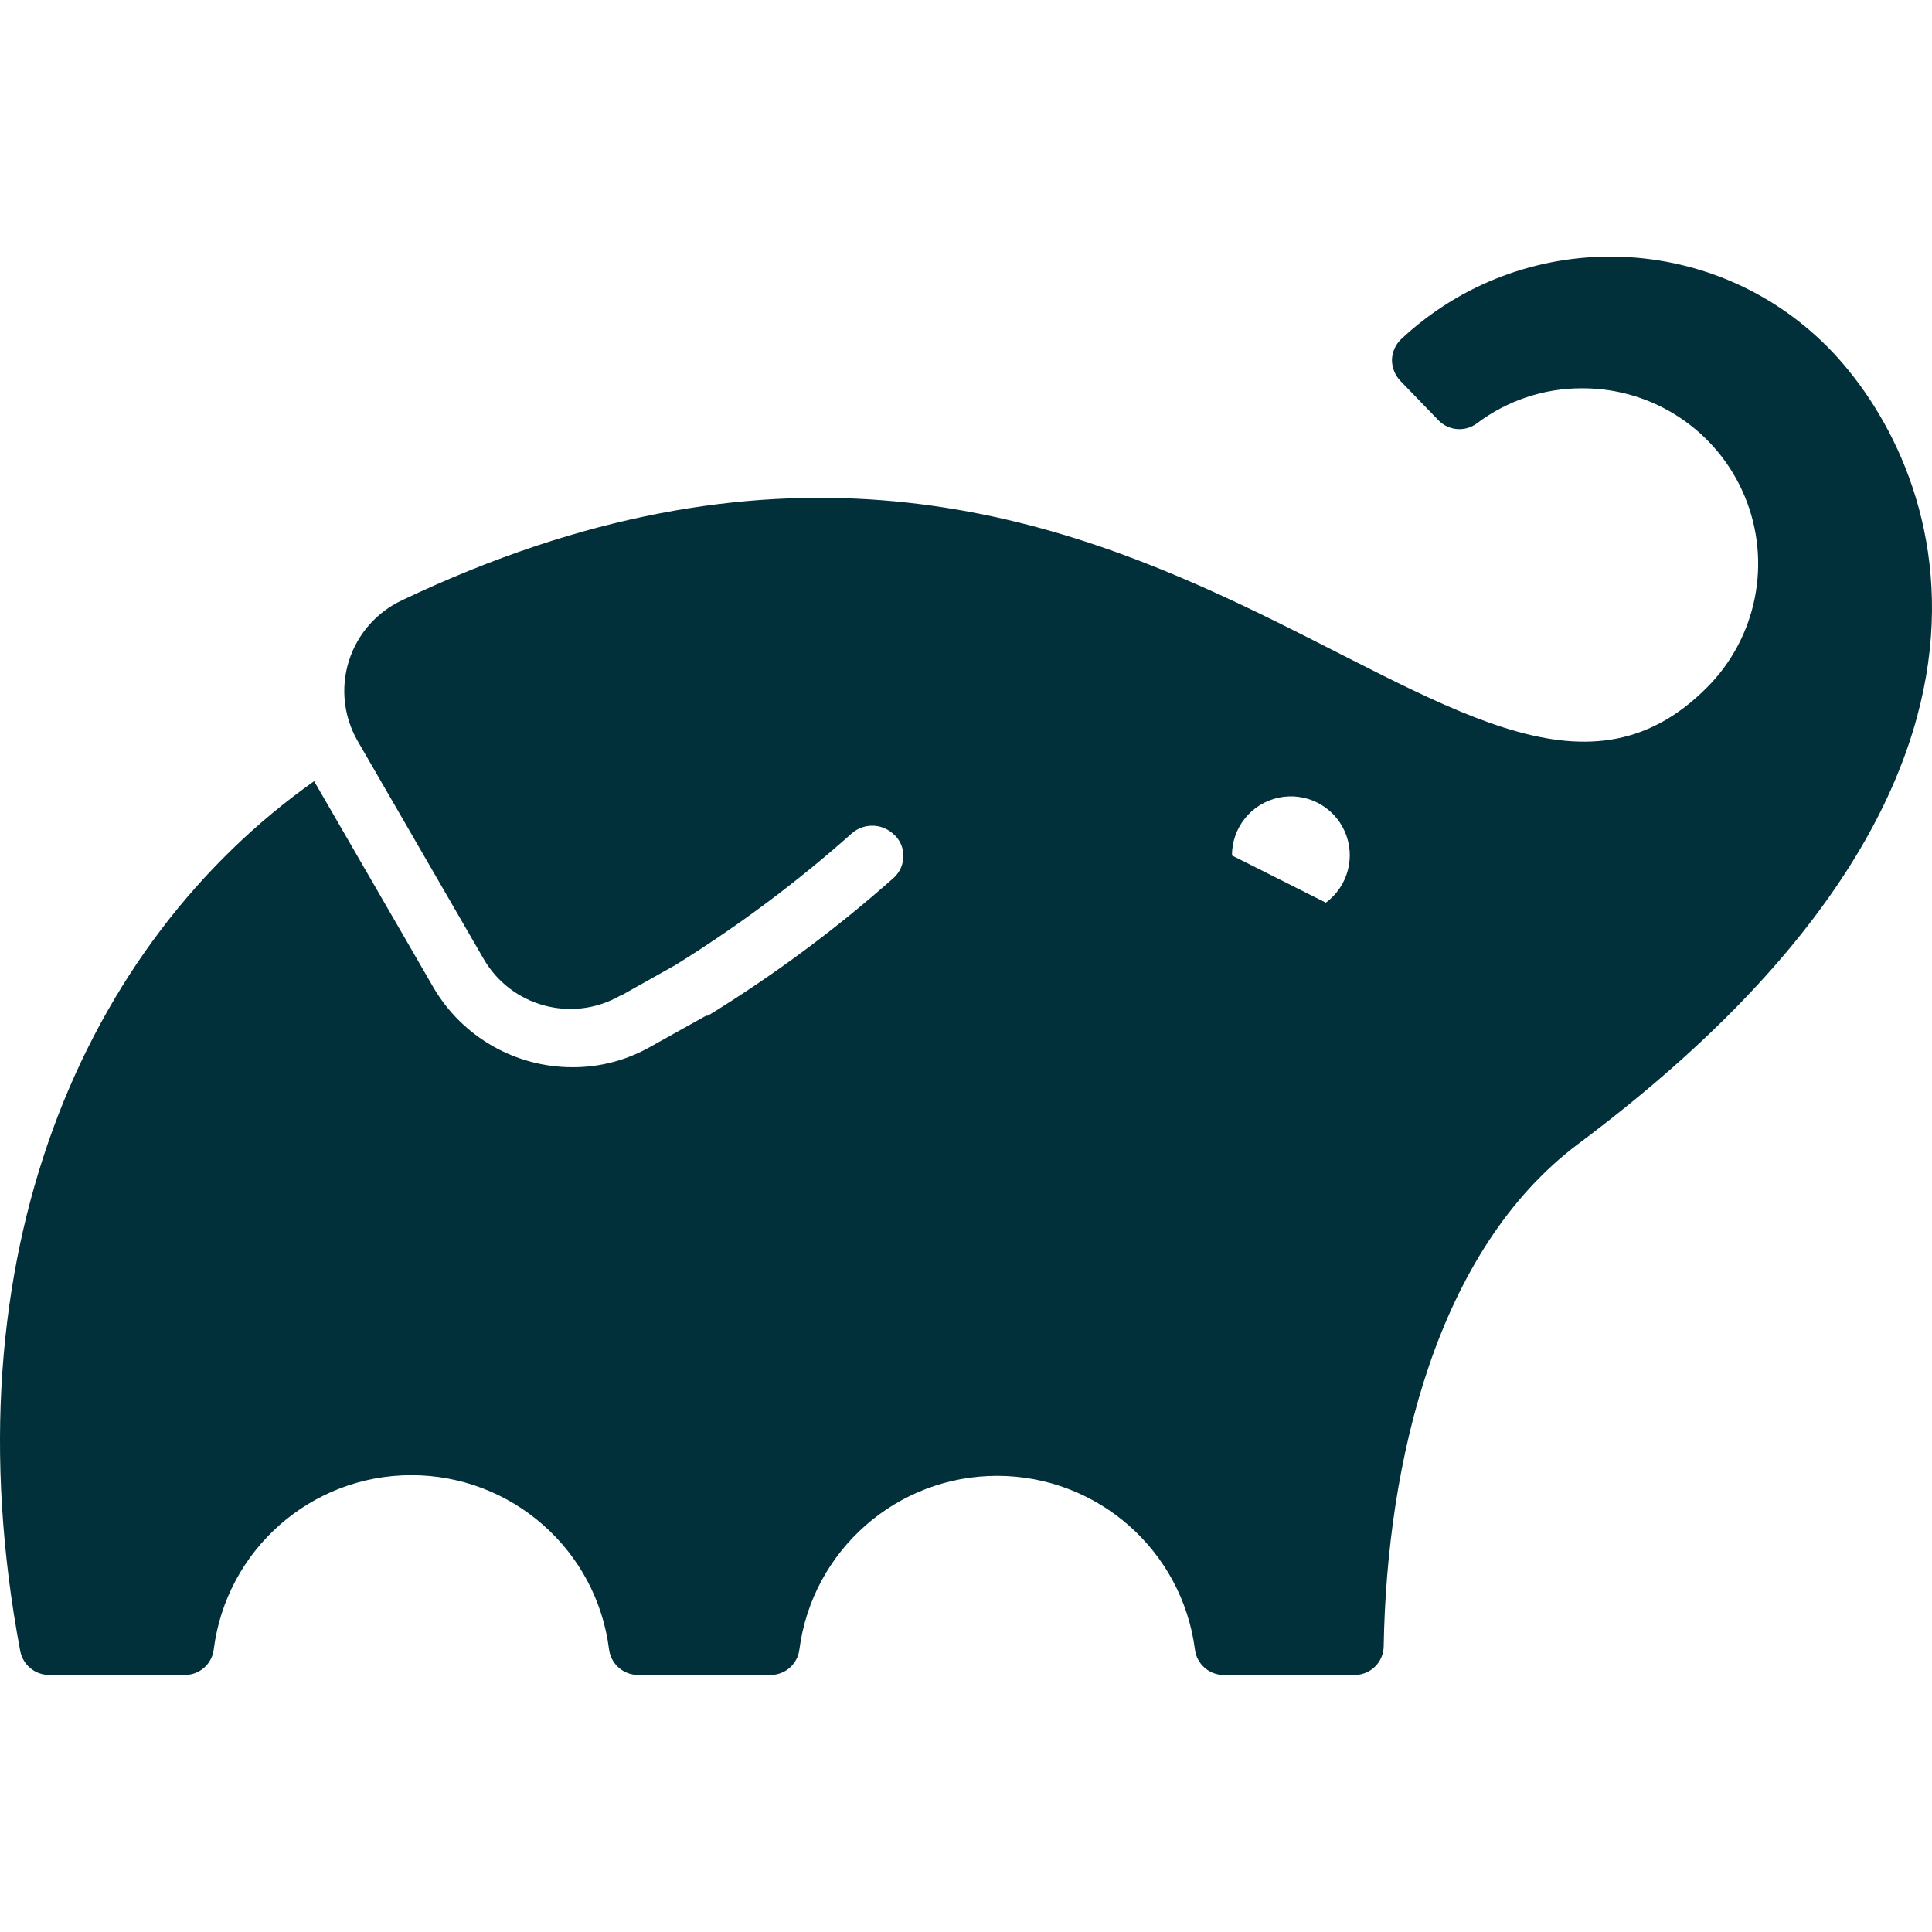
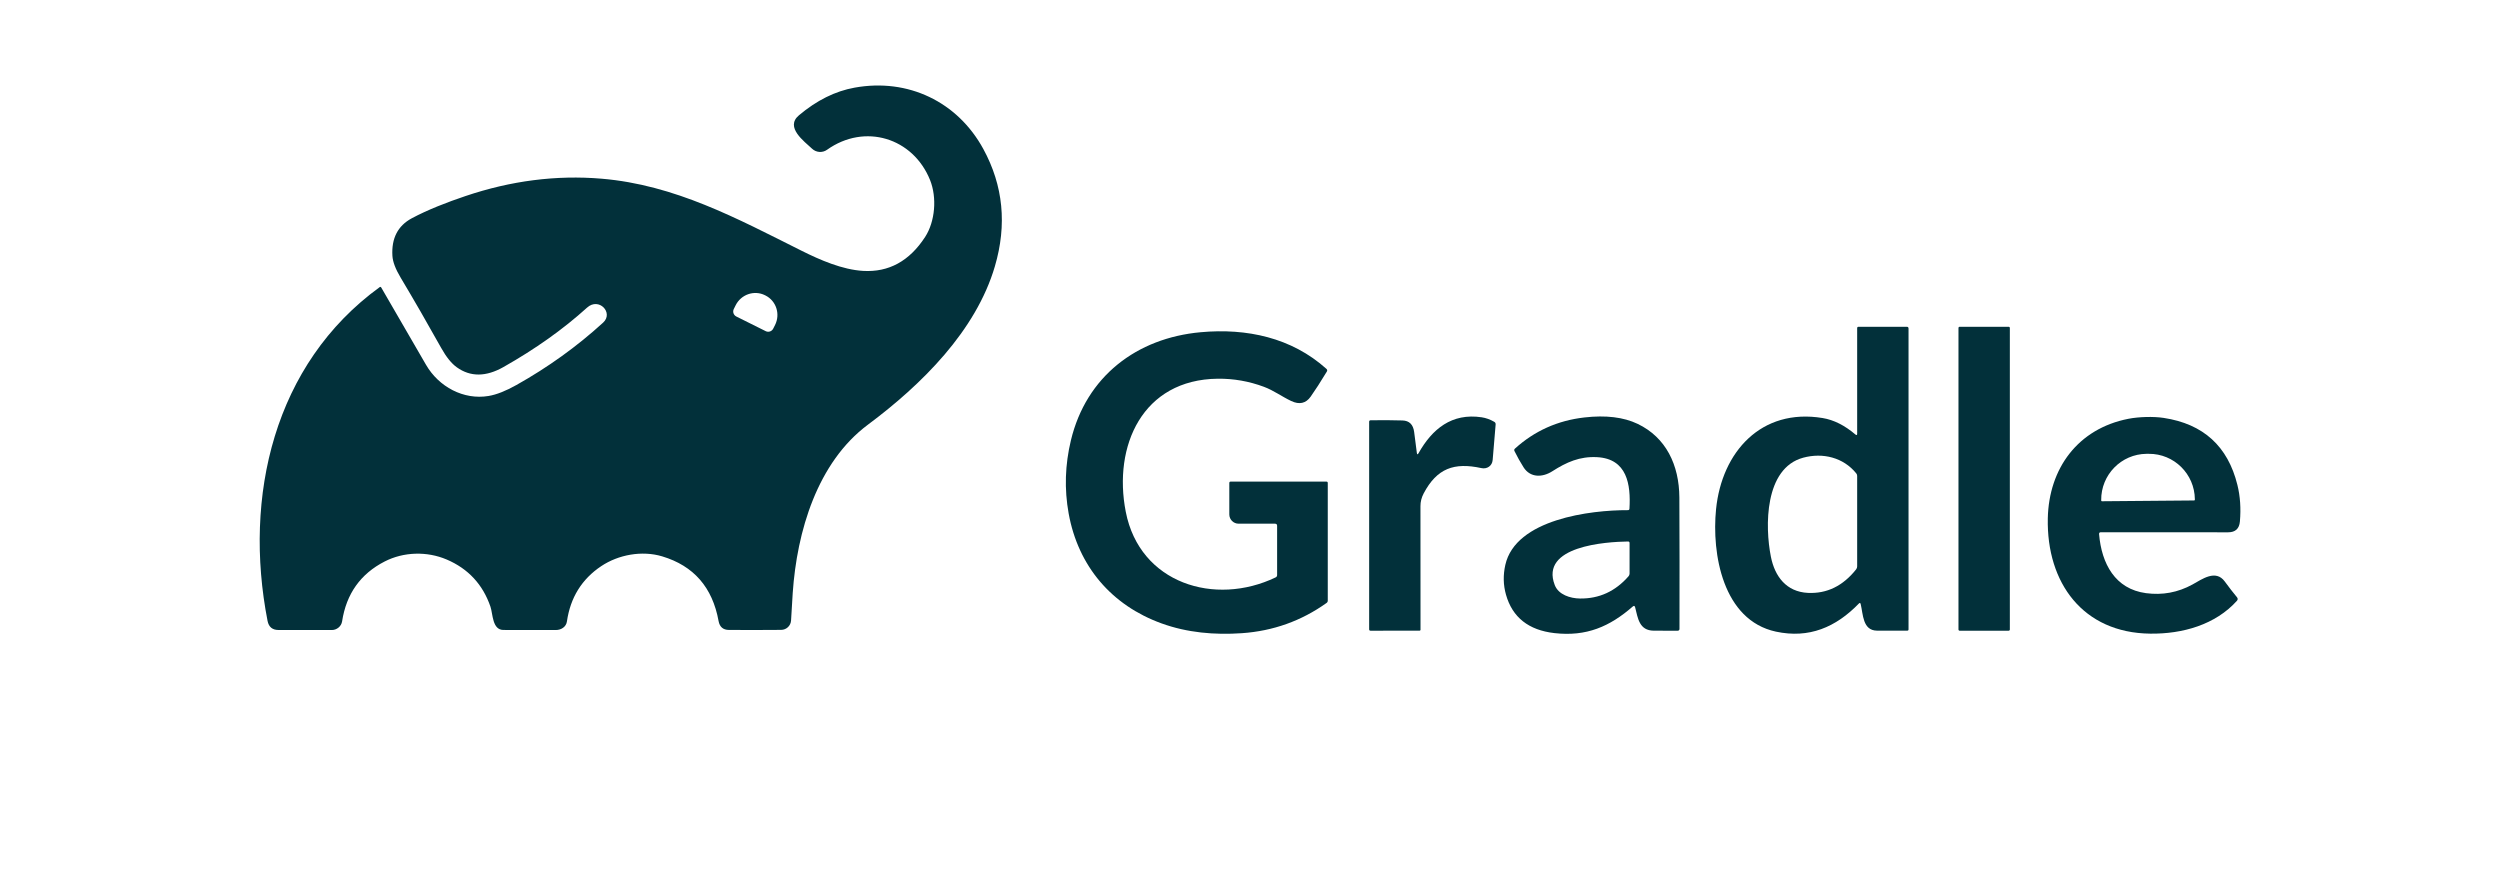
- <svg xmlns="http://www.w3.org/2000/svg" width="800px" height="800px" viewBox="0 -34 256 256" version="1.1" preserveAspectRatio="xMidYMid">
-   <g>
-     <path d="M242.087,11.895 C226.62,-3.578 201.674,-4.01 185.681,10.919 C184.914,11.643 184.467,12.643 184.44,13.698 C184.445,14.748 184.859,15.755 185.593,16.507 L190.648,21.739 C192.011,23.096 194.164,23.247 195.703,22.094 C199.713,19.068 204.603,17.437 209.627,17.453 C219.053,17.411 227.57,23.068 231.186,31.773 C234.803,40.478 232.803,50.505 226.123,57.155 C193.9,89.378 150.886,-0.906 53.271,45.537 C49.914,47.106 47.365,50.008 46.242,53.539 C45.119,57.071 45.524,60.912 47.358,64.132 L64.091,93.073 C67.724,99.339 75.709,101.536 82.035,98.01 L82.449,97.774 L82.124,98.01 L89.544,93.842 C97.814,88.707 105.627,82.872 112.899,76.4 C114.438,75.08 116.71,75.08 118.249,76.4 L118.249,76.4 C119.158,77.113 119.691,78.202 119.698,79.356 C119.719,80.479 119.256,81.556 118.427,82.313 C110.768,89.111 102.528,95.224 93.801,100.582 L93.565,100.582 L86.144,104.721 C83.008,106.499 79.462,107.426 75.857,107.411 C68.279,107.412 61.27,103.395 57.439,96.857 L41.623,69.512 C11.233,90.975 -7.214,132.332 2.689,184.806 C3.052,186.613 4.63,187.92 6.473,187.94 L24.507,187.94 C26.446,187.94 28.081,186.494 28.32,184.569 C29.983,171.369 41.208,161.469 54.513,161.469 C67.817,161.469 79.042,171.369 80.705,184.569 C80.957,186.499 82.602,187.94 84.548,187.94 L102.108,187.94 C104.048,187.94 105.683,186.494 105.922,184.569 C107.638,171.405 118.853,161.557 132.129,161.557 C145.405,161.557 156.62,171.405 158.336,184.569 C158.575,186.494 160.21,187.94 162.15,187.94 L179.503,187.94 C181.603,187.94 183.314,186.255 183.346,184.156 C183.76,159.707 190.352,131.623 209.154,117.551 C274.28,68.832 257.164,27.06 242.087,11.895 Z M175.66,85.594 L163.243,79.356 L163.243,79.356 C163.23,75.672 165.795,72.479 169.397,71.7 C172.998,70.92 176.654,72.765 178.166,76.126 C179.677,79.486 178.632,83.446 175.66,85.624 L175.66,85.594 Z" fill="#02303A" fill-rule="nonzero">
- 
- </path>
-   </g>
+ <svg xmlns="http://www.w3.org/2000/svg" version="1.1" viewBox="0.00 0.00 876.00 306.00">
+   <path fill="#02303a" d="   M 211.34 113.04   C 215.09 109.62 209.86 104.03 205.71 107.79   Q 193.17 119.14 176.40 128.62   Q 167.21 133.81 160.08 128.71   Q 157.26 126.70 154.59 121.91   Q 147.45 109.11 140.34 97.20   Q 137.69 92.76 137.50 89.66   Q 136.95 80.44 144.28 76.49   C 149.91 73.47 156.75 70.84 163.07 68.71   Q 187.01 60.62 210.75 62.61   C 236.50 64.77 258.24 76.54 280.81 87.83   C 287.44 91.15 295.19 94.49 302.40 94.92   Q 315.90 95.73 324.15 83.05   C 327.68 77.62 328.36 69.23 325.89 63.08   C 319.93 48.28 303.02 43.06 289.78 52.49   C 288.18 53.63 285.98 53.46 284.55 52.11   C 281.83 49.54 274.97 44.60 279.94 40.41   Q 289.26 32.55 299.45 30.71   C 318.17 27.32 335.53 35.64 344.56 52.21   Q 355.04 71.44 348.60 93.34   C 341.97 115.91 323.02 134.73 304.14 148.79   C 286.35 162.04 279.24 186.25 277.77 207.76   Q 277.43 212.71 277.19 217.39   A 3.50 3.50 0.0 0 1 273.72 220.71   Q 264.49 220.79 255.42 220.73   Q 252.36 220.71 251.79 217.62   Q 248.59 199.91 232.03 194.95   C 224.97 192.83 216.72 194.34 210.68 198.37   Q 200.46 205.20 198.65 217.76   C 198.38 219.68 196.61 220.76 194.77 220.76   Q 185.00 220.75 176.42 220.74   C 172.47 220.74 172.73 215.15 171.86 212.60   Q 167.85 200.89 156.51 196.05   C 149.62 193.11 141.42 193.34 134.80 196.74   Q 122.09 203.24 119.87 217.74   C 119.61 219.47 118.00 220.77 116.28 220.76   Q 106.17 220.73 97.60 220.75   Q 94.38 220.76 93.75 217.56   C 85.25 174.00 95.92 127.59 133.03 100.62   Q 133.37 100.38 133.58 100.74   Q 141.14 113.77 149.28 127.83   C 153.75 135.55 162.46 140.22 171.19 138.75   Q 175.34 138.06 180.95 134.91   Q 197.64 125.55 211.34 113.04   Z   M 258.00 110.90   L 268.31 116.04   A 1.96 1.96 0.0 0 0 270.93 115.16   L 271.58 113.88   A 7.76 7.63 -63.5 0 0 268.21 103.53   L 268.05 103.45   A 7.76 7.63 -63.5 0 0 257.76 106.99   L 257.12 108.28   A 1.96 1.96 0.0 0 0 258.00 110.90   Z" />
+   <path fill="#02303a" d="   M 650.75 151.95   L 650.75 115.00   Q 650.75 114.50 651.25 114.50   L 668.13 114.50   Q 668.75 114.50 668.75 115.13   L 668.75 220.54   Q 668.75 220.98 668.31 220.98   Q 662.97 221.03 657.69 220.98   C 652.63 220.92 652.86 215.22 651.98 211.66   Q 651.82 211.00 651.35 211.48   C 643.27 219.81 633.87 223.81 622.30 221.33   C 603.65 217.32 599.73 194.01 601.31 178.39   C 603.33 158.43 617.07 142.92 638.64 146.48   Q 644.49 147.44 650.13 152.24   Q 650.75 152.77 650.75 151.95   Z   M 650.44 165.88   C 645.91 160.28 638.71 158.53 631.86 160.37   C 618.22 164.05 618.42 184.55 620.52 195.08   C 621.89 201.99 625.93 207.38 633.51 207.75   Q 643.47 208.22 650.39 199.50   Q 650.75 199.04 650.75 198.46   L 650.75 166.76   Q 650.75 166.26 650.44 165.88   Z" />
+   <rect fill="#02303a" x="686.25" y="114.50" width="18.00" height="106.50" rx="0.41" />
+   <path fill="#02303a" d="   M 446.75 183.50   L 434.00 183.50   A 3.25 3.25 0.0 0 1 430.75 180.25   L 430.75 169.25   Q 430.75 168.75 431.25 168.75   L 464.75 168.75   Q 465.25 168.75 465.25 169.25   L 465.25 210.47   A 0.97 0.97 0.0 0 1 464.83 211.27   Q 451.59 220.72 435.16 221.87   C 425.56 222.53 416.02 221.71 406.99 218.43   C 389.54 212.11 377.80 198.45 374.45 179.89   Q 372.15 167.17 375.25 154.27   C 380.63 131.91 398.29 118.44 420.73 116.41   C 436.83 114.94 452.58 118.29 464.78 129.25   Q 465.24 129.67 464.92 130.20   Q 461.60 135.68 459.26 138.98   Q 456.74 142.54 452.45 140.52   C 449.23 139.00 446.32 136.82 442.89 135.54   Q 435.04 132.61 426.69 132.70   C 400.35 132.99 389.95 156.22 394.47 179.35   C 399.38 204.47 425.70 212.53 446.98 202.32   Q 447.50 202.07 447.50 201.49   L 447.50 184.25   Q 447.50 183.50 446.75 183.50   Z" />
+   <path fill="#02303a" d="   M 497.06 158.80   C 501.81 150.34 508.69 144.64 519.19 146.22   Q 521.39 146.55 523.58 147.80   Q 524.13 148.11 524.07 148.75   Q 523.60 154.20 523.03 161.18   C 522.86 163.24 521.07 164.46 519.07 164.02   C 509.52 161.94 503.49 164.10 498.84 172.92   Q 497.72 175.06 497.73 177.36   Q 497.77 199.01 497.75 220.69   A 0.31 0.30 -89.0 0 1 497.45 220.99   L 480.25 221.00   Q 479.75 221.00 479.75 220.50   L 479.75 147.81   Q 479.75 147.27 480.29 147.26   Q 486.45 147.18 491.42 147.33   Q 495.02 147.44 495.52 151.38   Q 495.94 154.73 496.46 158.68   Q 496.59 159.64 497.06 158.80   Z" />
+   <path fill="#02303a" d="   M 572.11 212.53   C 564.05 219.56 555.87 223.12 544.68 221.84   Q 531.08 220.29 527.70 208.39   Q 526.26 203.32 527.46 197.96   C 531.05 181.90 557.39 178.71 570.41 178.76   Q 570.93 178.76 570.96 178.24   C 571.47 169.75 570.14 160.74 559.61 160.19   C 553.54 159.87 548.89 161.95 543.93 165.13   C 540.53 167.31 536.23 167.50 533.84 163.72   Q 532.16 161.07 530.68 158.07   Q 530.42 157.56 530.85 157.18   Q 541.12 147.89 555.14 146.28   Q 566.42 144.98 573.84 148.53   C 583.76 153.28 588.39 162.90 588.45 174.36   Q 588.55 196.72 588.49 220.41   A 0.61 0.60 0.0 0 1 587.88 221.01   Q 583.76 221.00 579.52 220.99   C 574.37 220.97 573.92 216.62 572.95 212.80   Q 572.74 211.98 572.11 212.53   Z   M 544.79 205.02   C 546.10 208.40 550.25 209.68 553.61 209.72   Q 563.71 209.86 570.65 201.91   Q 571.00 201.51 571.00 200.97   L 571.00 190.28   Q 571.00 189.74 570.46 189.74   C 562.70 189.85 539.50 191.34 544.79 205.02   Z" />
+   <path fill="#02303a" d="   M 735.52 187.18   C 736.40 197.55 741.15 206.39 751.95 207.84   Q 760.60 209.00 768.24 204.81   C 771.56 202.99 776.37 199.38 779.57 203.77   Q 781.76 206.77 783.88 209.34   A 0.87 0.86 -44.2 0 1 783.86 210.47   C 776.30 218.92 764.74 222.17 753.44 222.03   C 729.87 221.76 717.08 204.23 717.55 181.65   C 717.92 164.12 728.08 150.23 745.77 146.75   C 749.37 146.04 754.53 145.88 758.18 146.44   Q 778.97 149.60 783.98 169.90   Q 785.46 175.87 784.86 182.75   Q 784.53 186.52 780.73 186.52   Q 757.52 186.48 736.14 186.50   Q 735.46 186.50 735.52 187.18   Z   M 736.51 175.64   L 768.83 175.36   A 0.25 0.25 0.0 0 0 769.08 175.11   L 769.08 174.96   A 16.08 16.02 89.5 0 0 752.92 159.02   L 752.14 159.02   A 16.08 16.02 89.5 0 0 736.26 175.24   L 736.26 175.39   A 0.25 0.25 0.0 0 0 736.51 175.64   Z" />
</svg>
